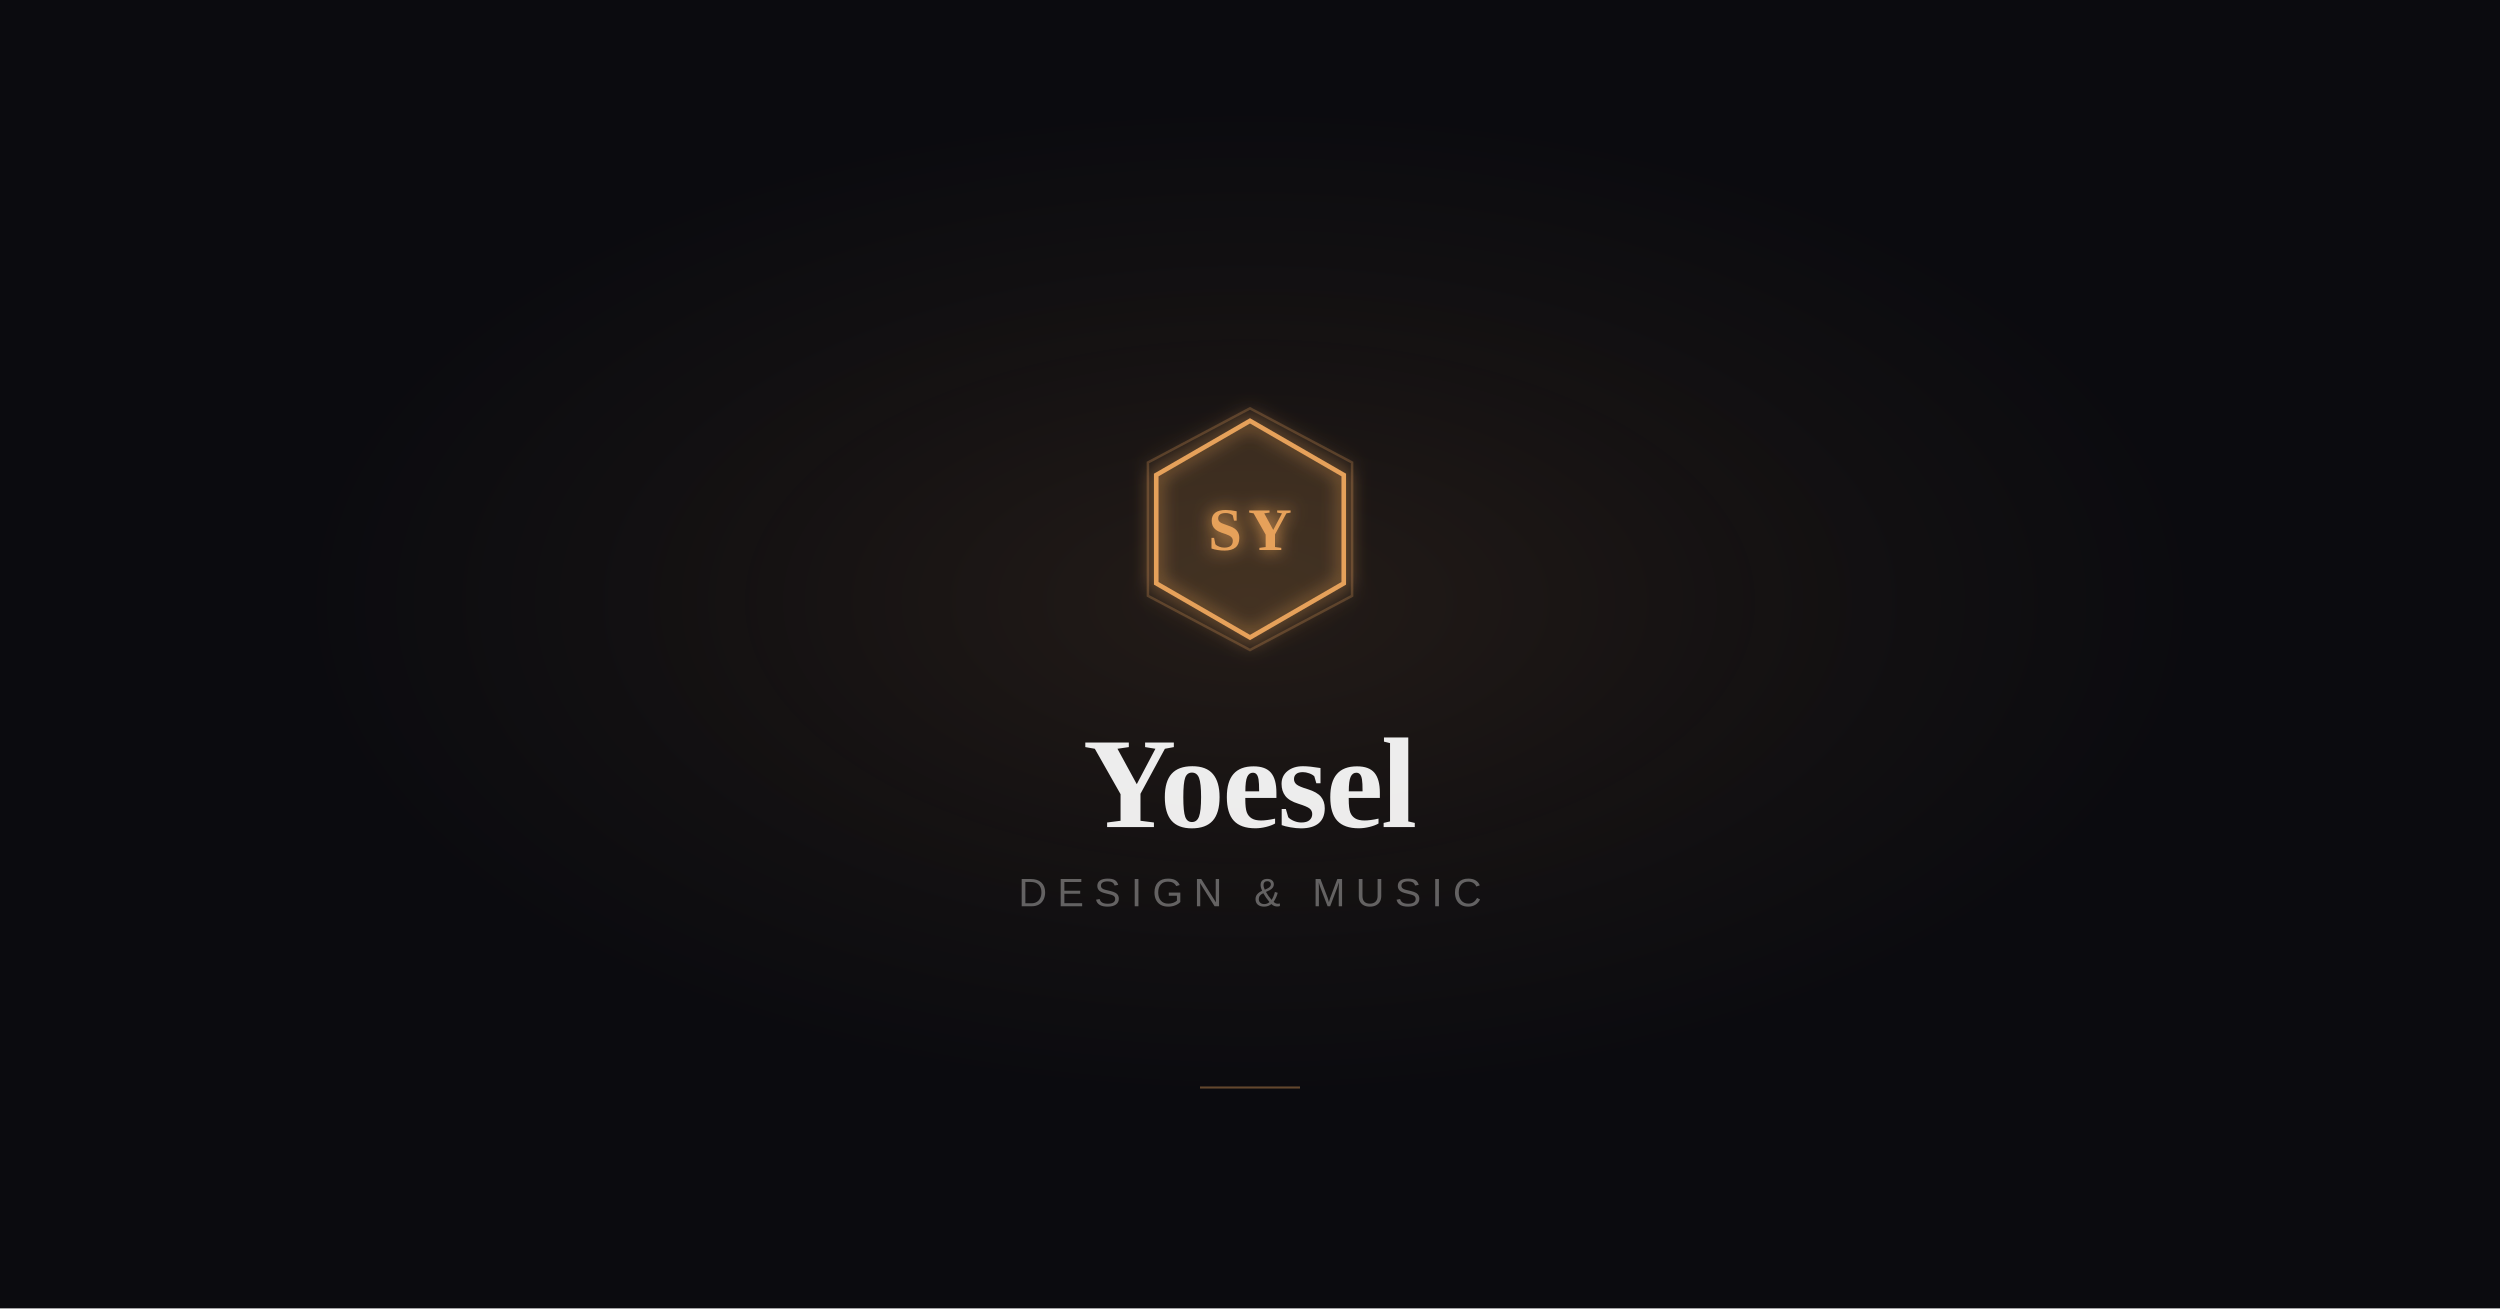
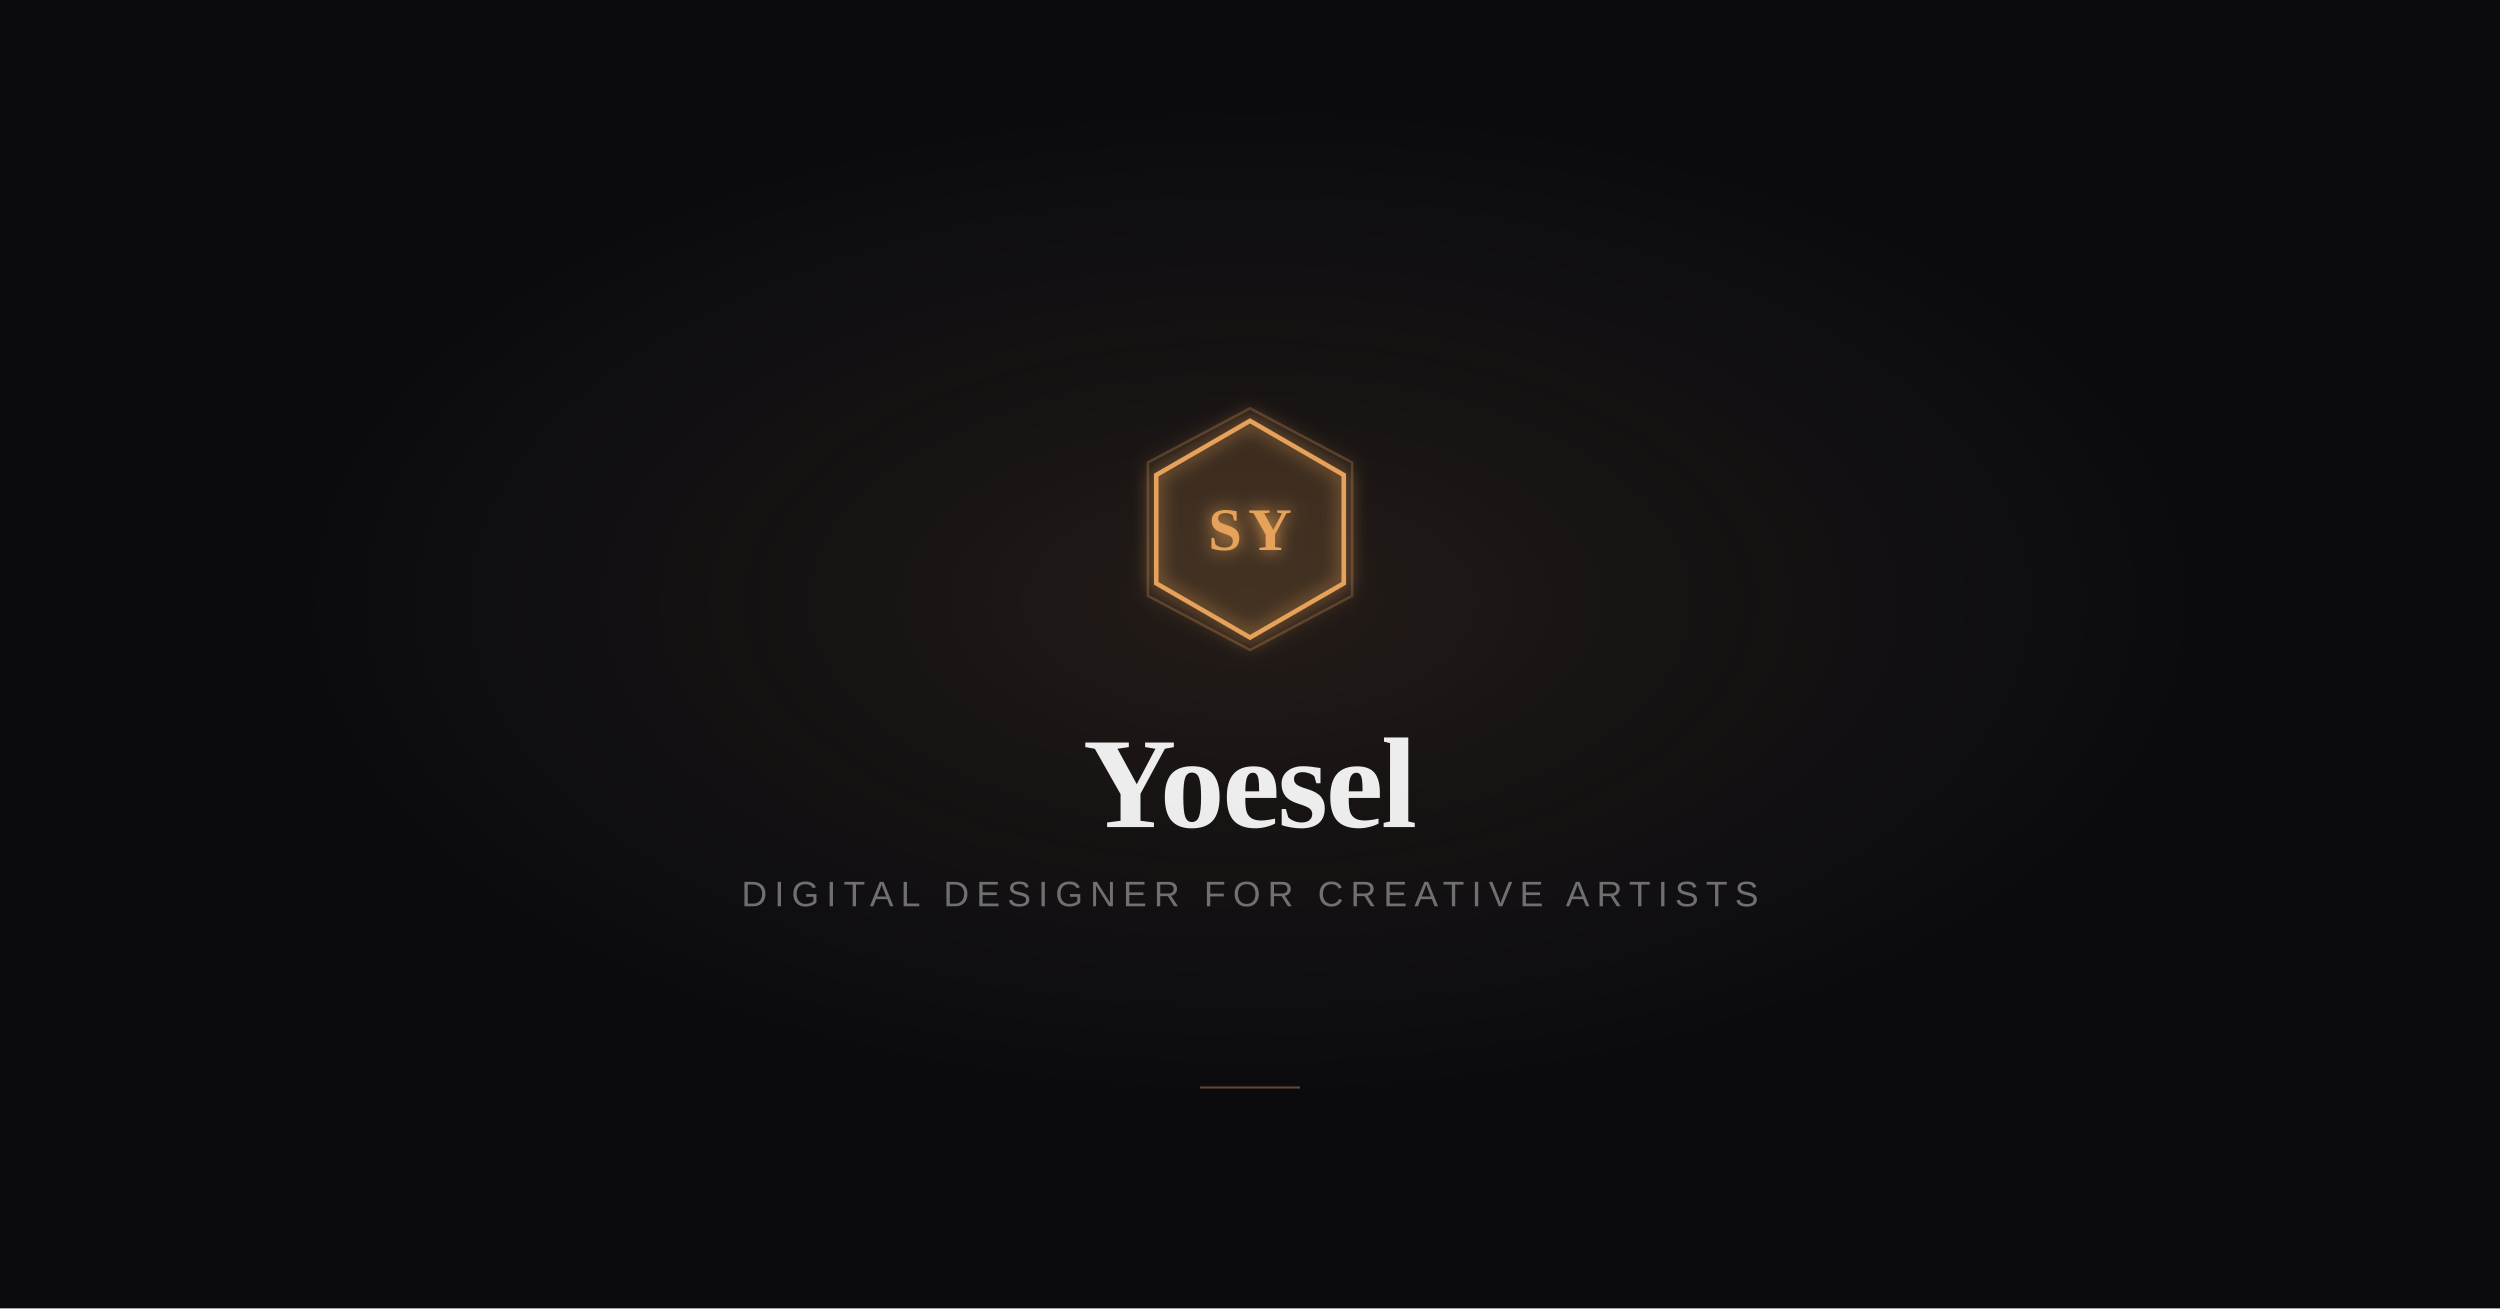
<svg xmlns="http://www.w3.org/2000/svg" viewBox="0 0 1200 628" width="1200" height="628">
  <defs>
    <radialGradient id="twGlow" cx="50%" cy="46%" r="38%">
      <stop offset="0%" stop-color="#E6A15A" stop-opacity="0.11" />
      <stop offset="65%" stop-color="#E6A15A" stop-opacity="0.03" />
      <stop offset="100%" stop-color="#E6A15A" stop-opacity="0" />
    </radialGradient>
    <filter id="twSymGlow" x="-80%" y="-80%" width="260%" height="260%">
      <feGaussianBlur in="SourceGraphic" stdDeviation="4" result="blur" />
      <feMerge>
        <feMergeNode in="blur" />
        <feMergeNode in="SourceGraphic" />
      </feMerge>
    </filter>
  </defs>
  <rect width="1200" height="628" fill="#0B0B0F" />
  <rect width="1200" height="628" fill="url(#twGlow)" />
  <g filter="url(#twSymGlow)">
    <polygon points="600,196 649,222 649,286 600,312 551,286 551,222" stroke="#E6A15A" stroke-width="1.2" fill="none" opacity="0.25" />
    <polygon points="600,202 645,228 645,280 600,306 555,280 555,228" stroke="#E6A15A" stroke-width="2.2" fill="#E6A15A" fill-opacity="0.09" />
    <text x="600" y="264" text-anchor="middle" fill="#E6A15A" font-size="29" font-weight="700" font-family="Georgia,'Times New Roman',serif" letter-spacing="3">SY</text>
  </g>
  <text x="600" y="397" text-anchor="middle" fill="#FFFFFF" fill-opacity="0.92" font-size="62" font-weight="700" font-family="Georgia,'Times New Roman',serif" letter-spacing="-1">Yoesel</text>
-   <text x="600" y="435" text-anchor="middle" fill="#FFFFFF" fill-opacity="0.34" font-size="19" font-weight="400" font-family="'Helvetica Neue',Arial,sans-serif" letter-spacing="5">DESIGN &amp; MUSIC</text>
+   <text x="600" y="435" text-anchor="middle" fill="#FFFFFF" fill-opacity="0.40" font-size="17" font-weight="400" font-family="'Helvetica Neue',Arial,sans-serif" letter-spacing="3.5">DIGITAL DESIGNER FOR CREATIVE ARTISTS</text>
  <line x1="576" y1="522" x2="624" y2="522" stroke="#E6A15A" stroke-width="1" stroke-opacity="0.40" />
</svg>
